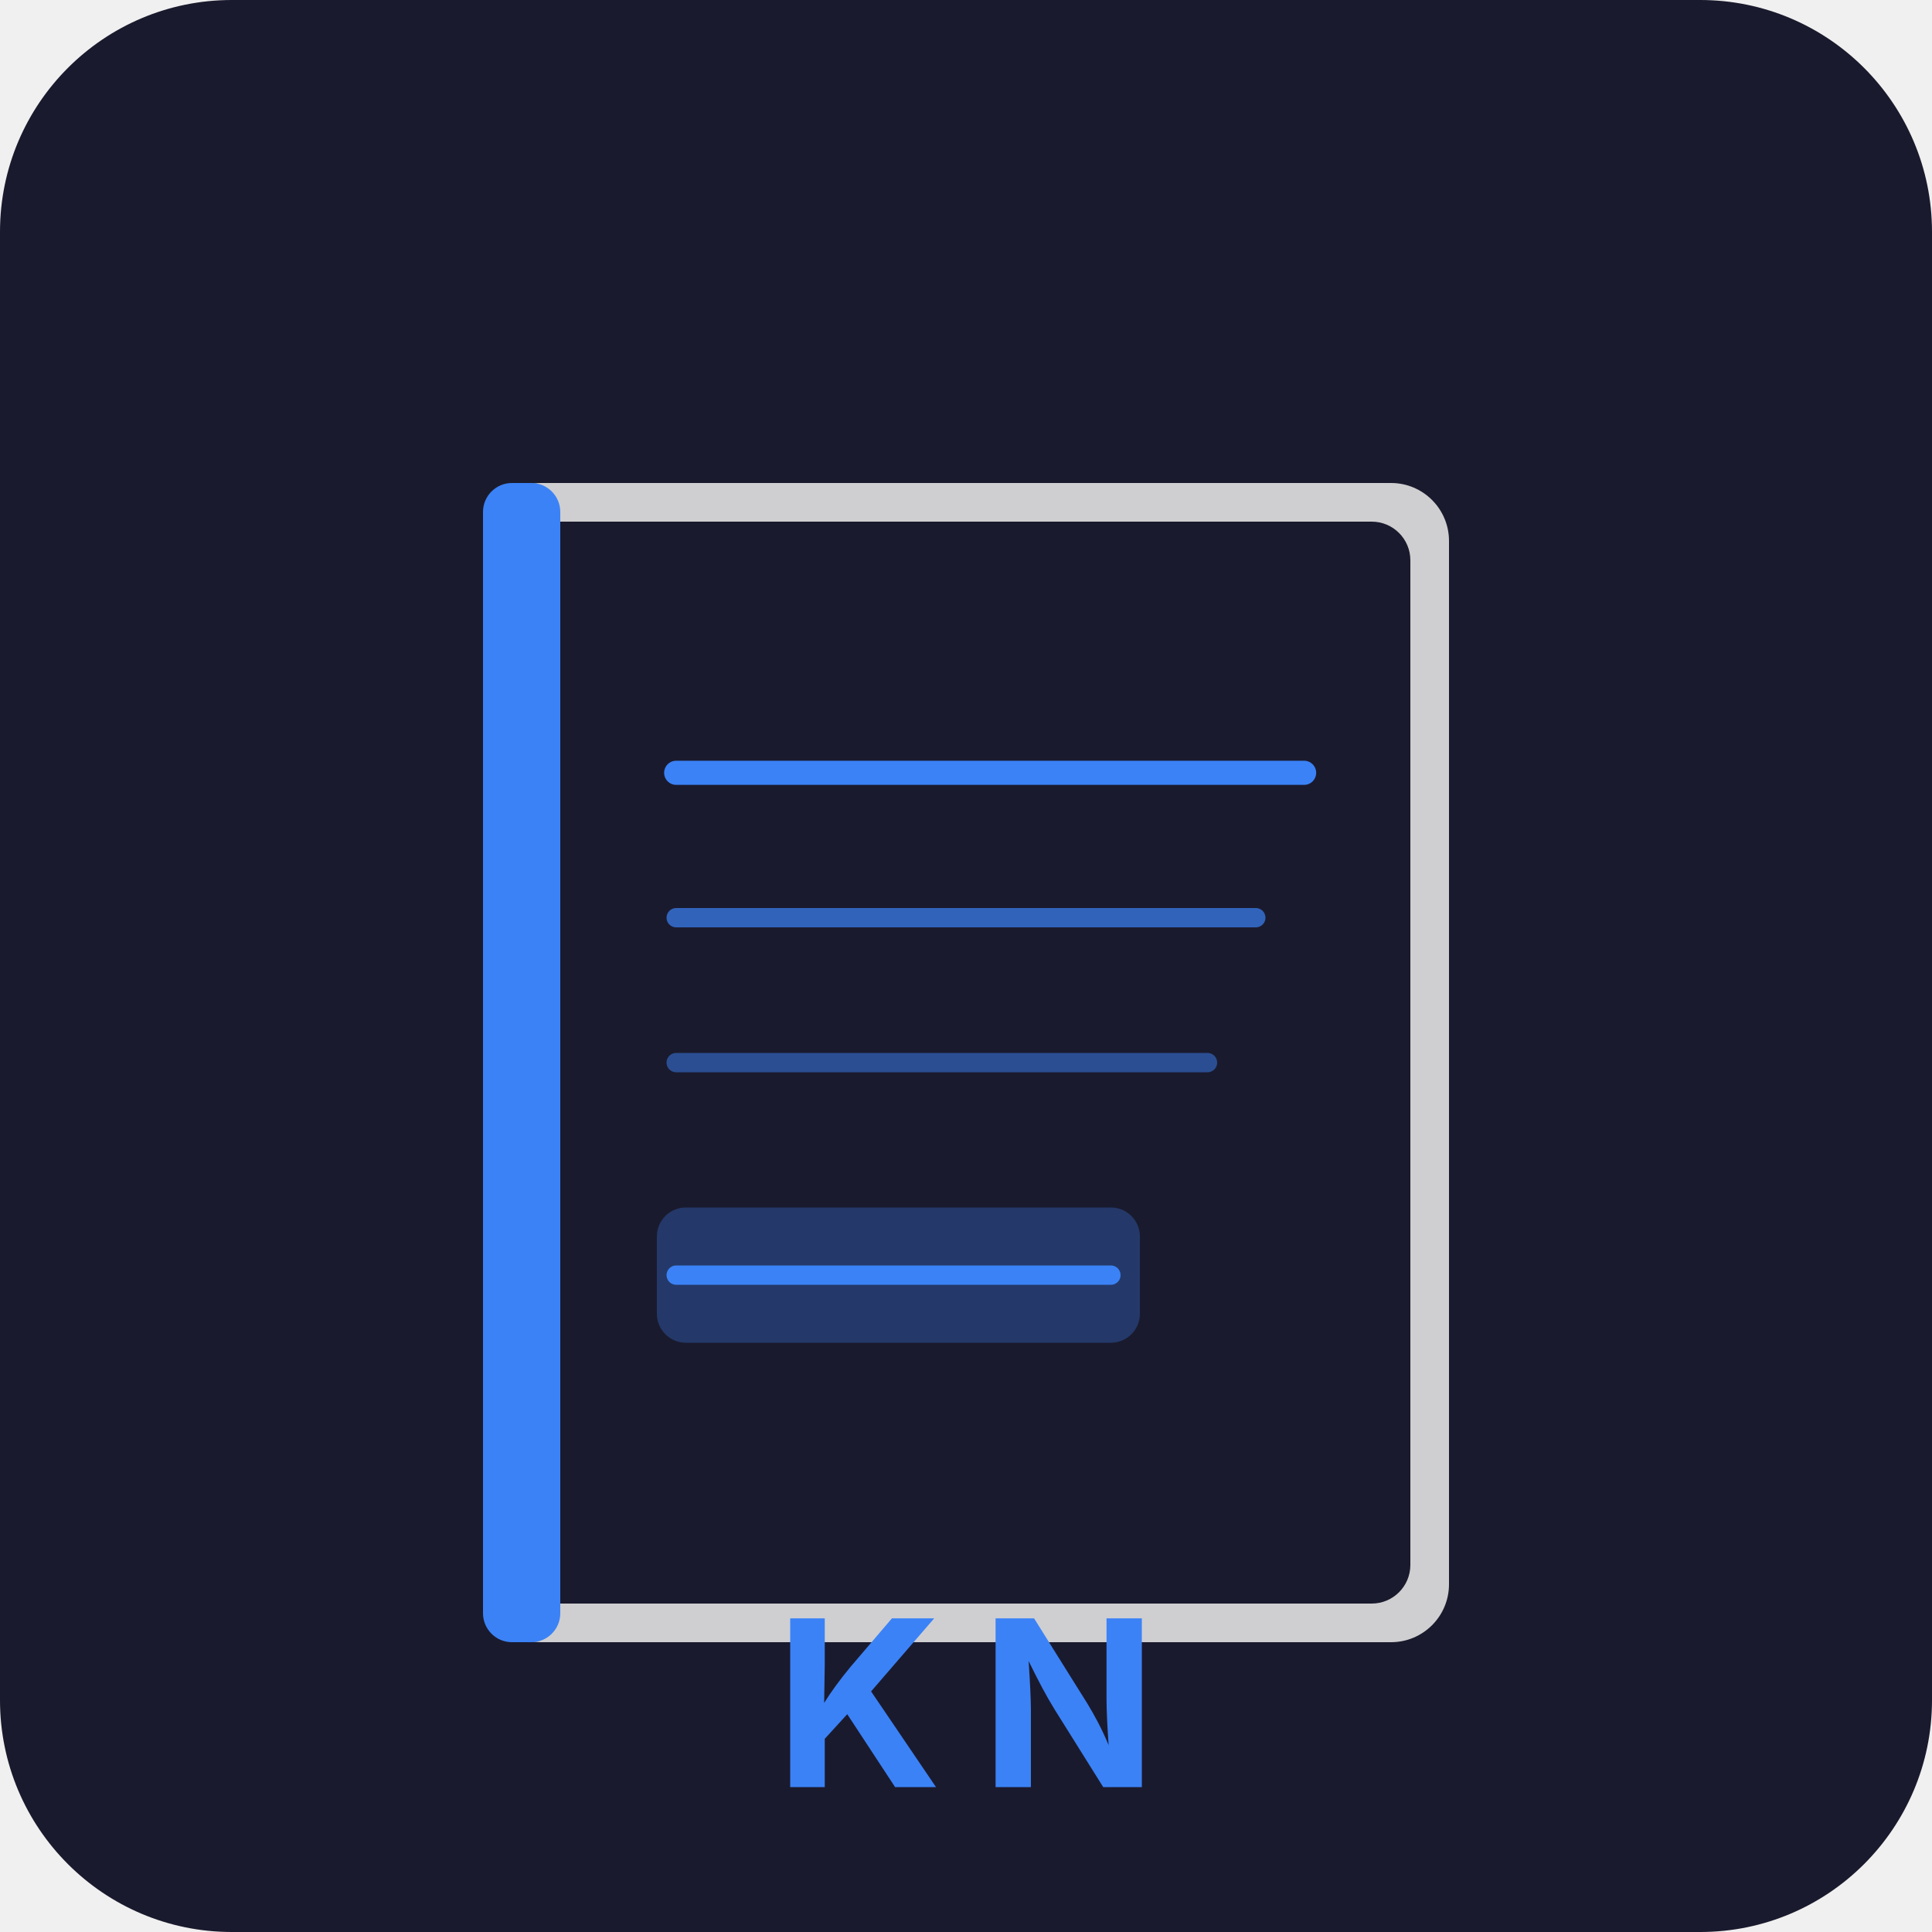
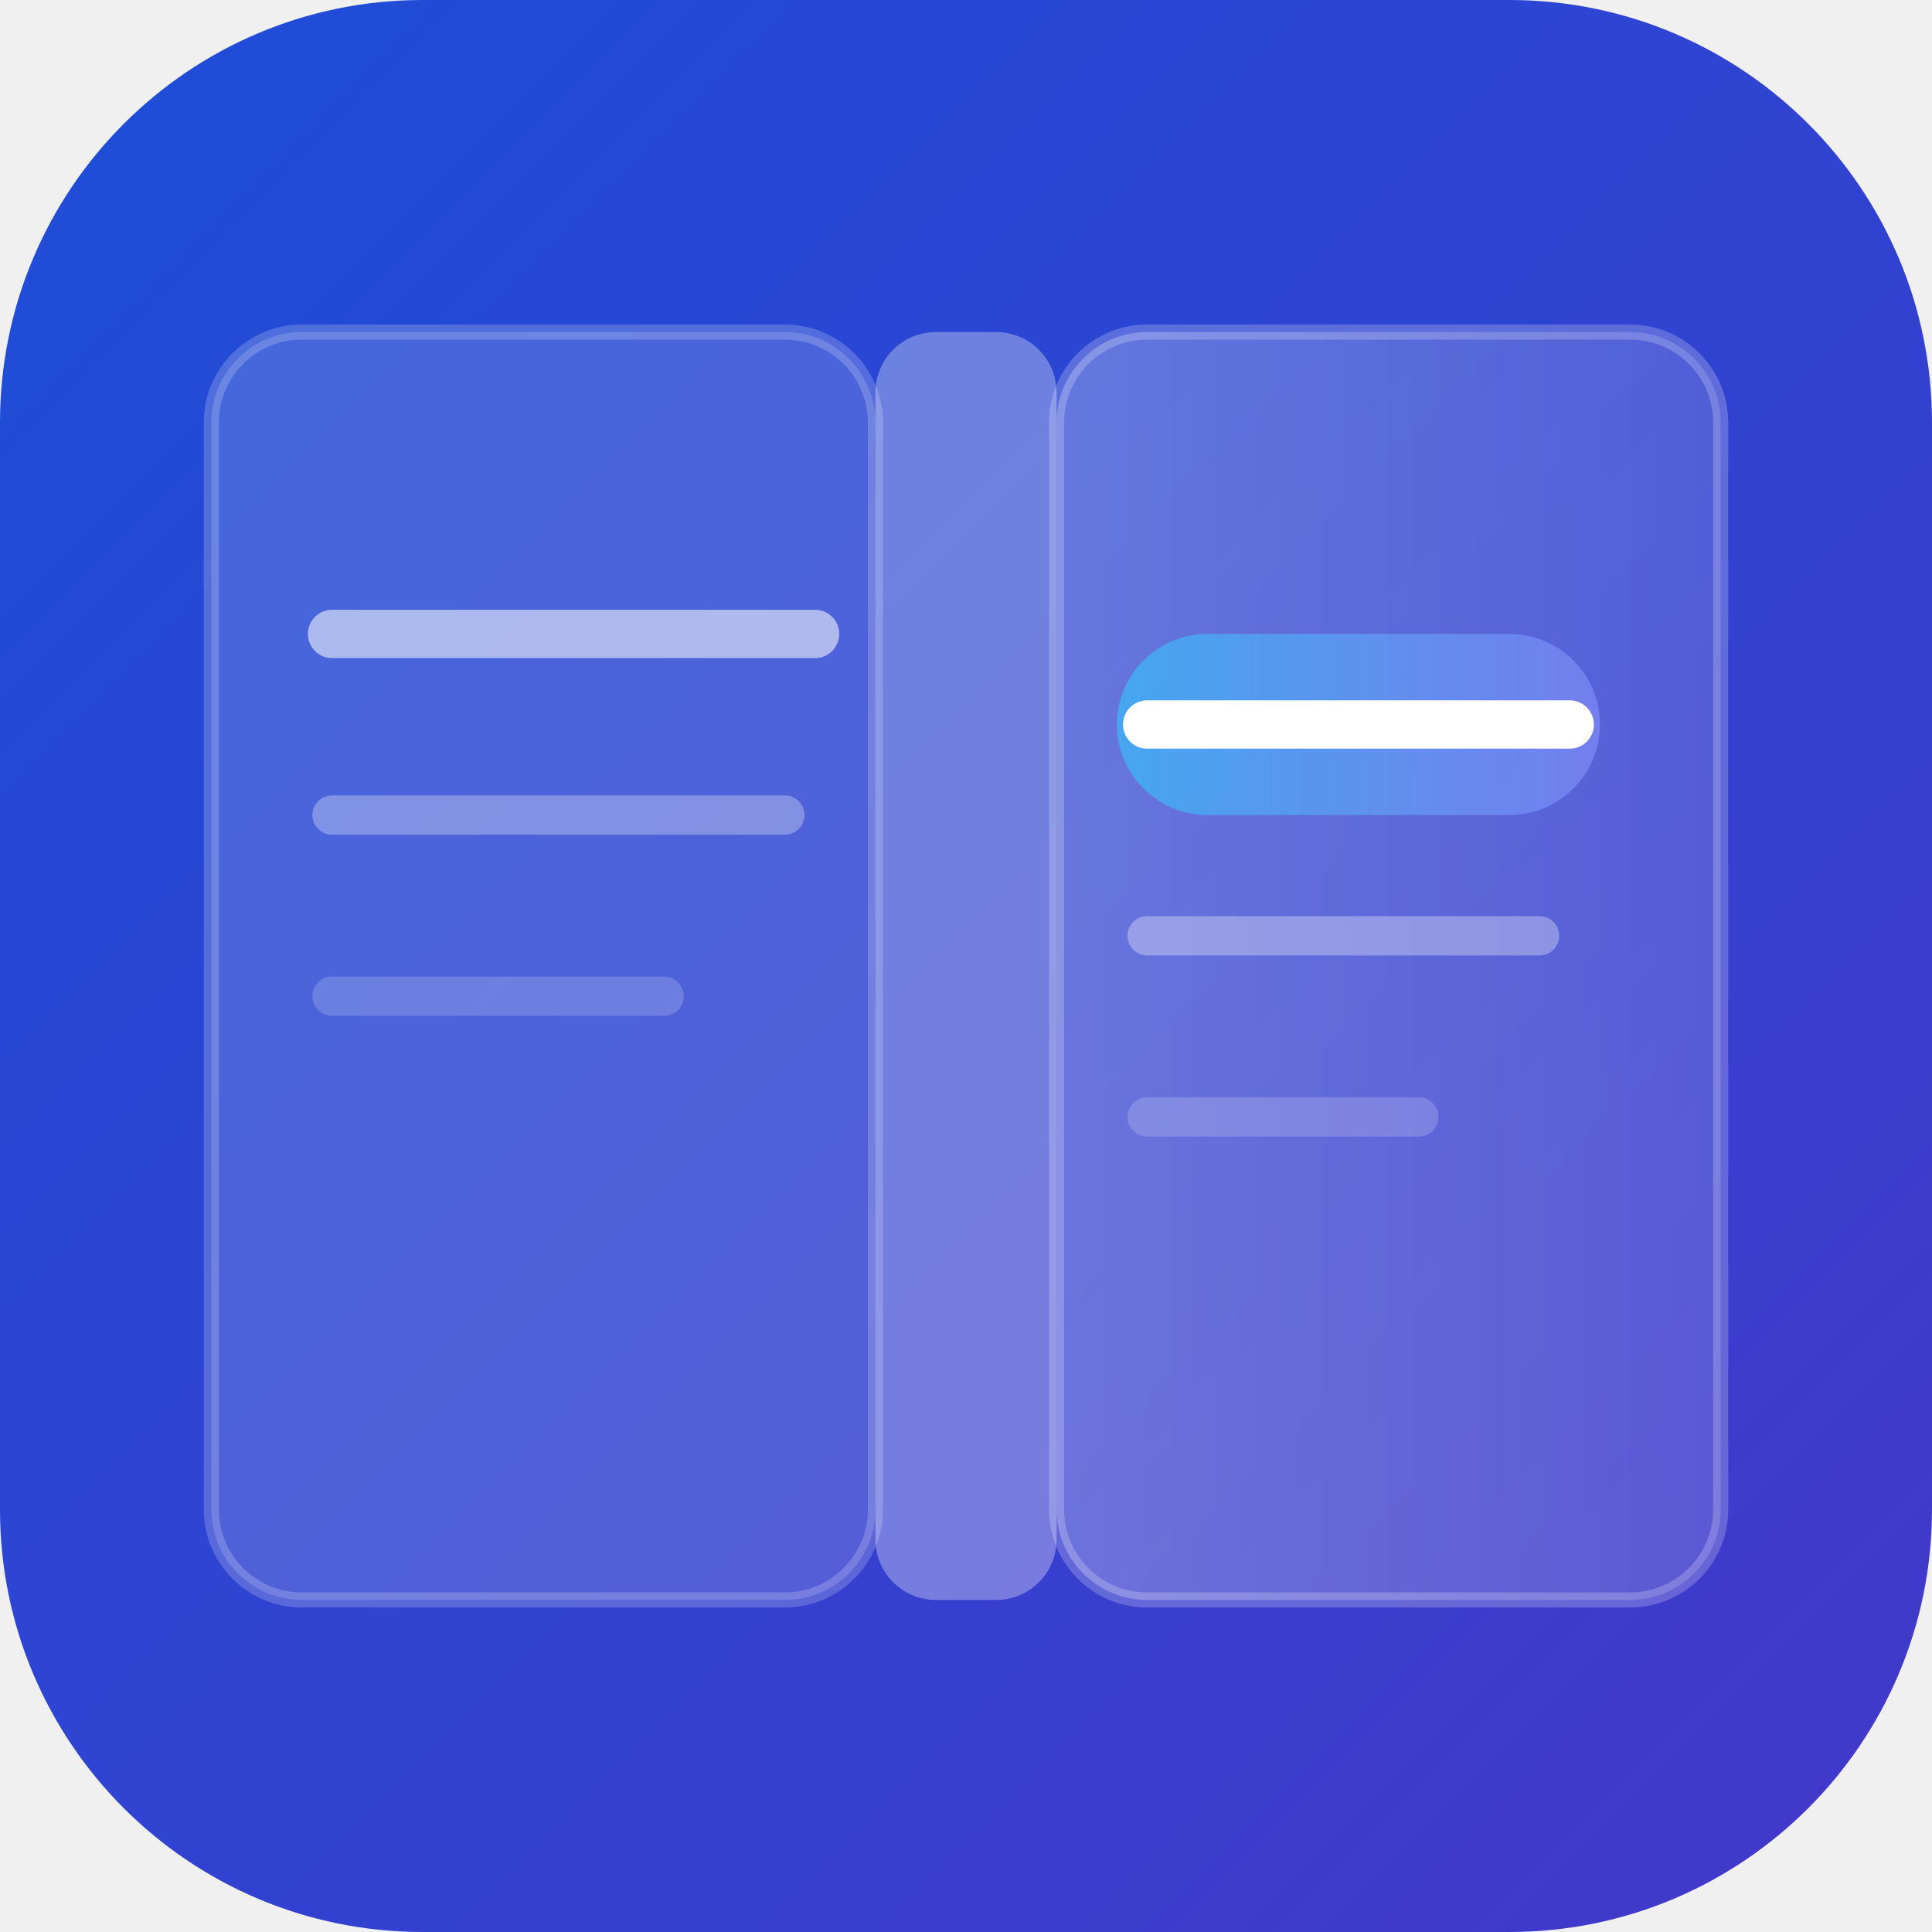
- <svg xmlns="http://www.w3.org/2000/svg" viewBox="0 0 200 200" width="200" height="200">
-   <rect width="200" height="200" rx="24" fill="#1a1a2e" />
-   <g transform="translate(40, 30)">
-     <rect x="10" y="20" width="100" height="120" rx="6" fill="#e2e2e2" opacity="0.9" />
-     <rect x="14" y="24" width="92" height="112" rx="4" fill="#1a1a2e" />
-     <rect x="10" y="20" width="8" height="120" rx="3" fill="#3b82f6" />
-     <line x1="30" y1="50" x2="95" y2="50" stroke="#3b82f6" stroke-width="2.5" stroke-linecap="round" />
-     <line x1="30" y1="65" x2="90" y2="65" stroke="#3b82f6" stroke-width="2" stroke-linecap="round" opacity="0.7" />
-     <line x1="30" y1="80" x2="85" y2="80" stroke="#3b82f6" stroke-width="2" stroke-linecap="round" opacity="0.5" />
-     <rect x="28" y="95" width="50" height="14" rx="3" fill="#3b82f6" opacity="0.3" />
-     <line x1="30" y1="102" x2="75" y2="102" stroke="#3b82f6" stroke-width="2" stroke-linecap="round" />
-   </g>
-   <text x="100" y="185" text-anchor="middle" font-family="system-ui, -apple-system, sans-serif" font-weight="700" font-size="24" fill="#3b82f6" letter-spacing="4">KN</text>
+ <svg xmlns="http://www.w3.org/2000/svg" viewBox="0 0 64 64" width="200" height="200" role="img" aria-label="KoNotes">
+   <defs>
+     <linearGradient id="kn-bg" x1="0" y1="0" x2="64" y2="64" gradientUnits="userSpaceOnUse">
+       <stop offset="0%" stop-color="#1D4ED8" />
+       <stop offset="100%" stop-color="#4338CA" />
+     </linearGradient>
+     <linearGradient id="kn-hl" x1="0" y1="0" x2="1" y2="0">
+       <stop offset="0%" stop-color="#38BDF8" />
+       <stop offset="100%" stop-color="#818CF8" />
+     </linearGradient>
+     <linearGradient id="kn-pr" x1="0" y1="0" x2="1" y2="0">
+       <stop offset="0%" stop-color="rgba(255,255,255,0.27)" />
+       <stop offset="100%" stop-color="rgba(255,255,255,0.15)" />
+     </linearGradient>
+   </defs>
+   <rect width="64" height="64" rx="14" fill="url(#kn-bg)" />
+   <rect x="7" y="11" width="22" height="42" rx="3" fill="rgba(255,255,255,0.16)" stroke="rgba(255,255,255,0.20)" stroke-width="0.5" />
+   <rect x="29" y="11" width="6" height="42" rx="2" fill="rgba(255,255,255,0.32)" />
+   <rect x="35" y="11" width="22" height="42" rx="3" fill="url(#kn-pr)" stroke="rgba(255,255,255,0.22)" stroke-width="0.5" />
+   <line x1="11" y1="21" x2="27" y2="21" stroke="rgba(255,255,255,0.55)" stroke-width="1.6" stroke-linecap="round" />
+   <line x1="11" y1="27" x2="26" y2="27" stroke="rgba(255,255,255,0.30)" stroke-width="1.3" stroke-linecap="round" />
+   <line x1="11" y1="33" x2="22" y2="33" stroke="rgba(255,255,255,0.18)" stroke-width="1.3" stroke-linecap="round" />
+   <rect x="37" y="21" width="16" height="6" rx="3" fill="url(#kn-hl)" opacity="0.68" />
+   <line x1="38" y1="24" x2="52" y2="24" stroke="white" stroke-width="1.6" stroke-linecap="round" />
+   <line x1="38" y1="31" x2="51" y2="31" stroke="rgba(255,255,255,0.32)" stroke-width="1.3" stroke-linecap="round" />
+   <line x1="38" y1="37" x2="47" y2="37" stroke="rgba(255,255,255,0.18)" stroke-width="1.3" stroke-linecap="round" />
</svg>
